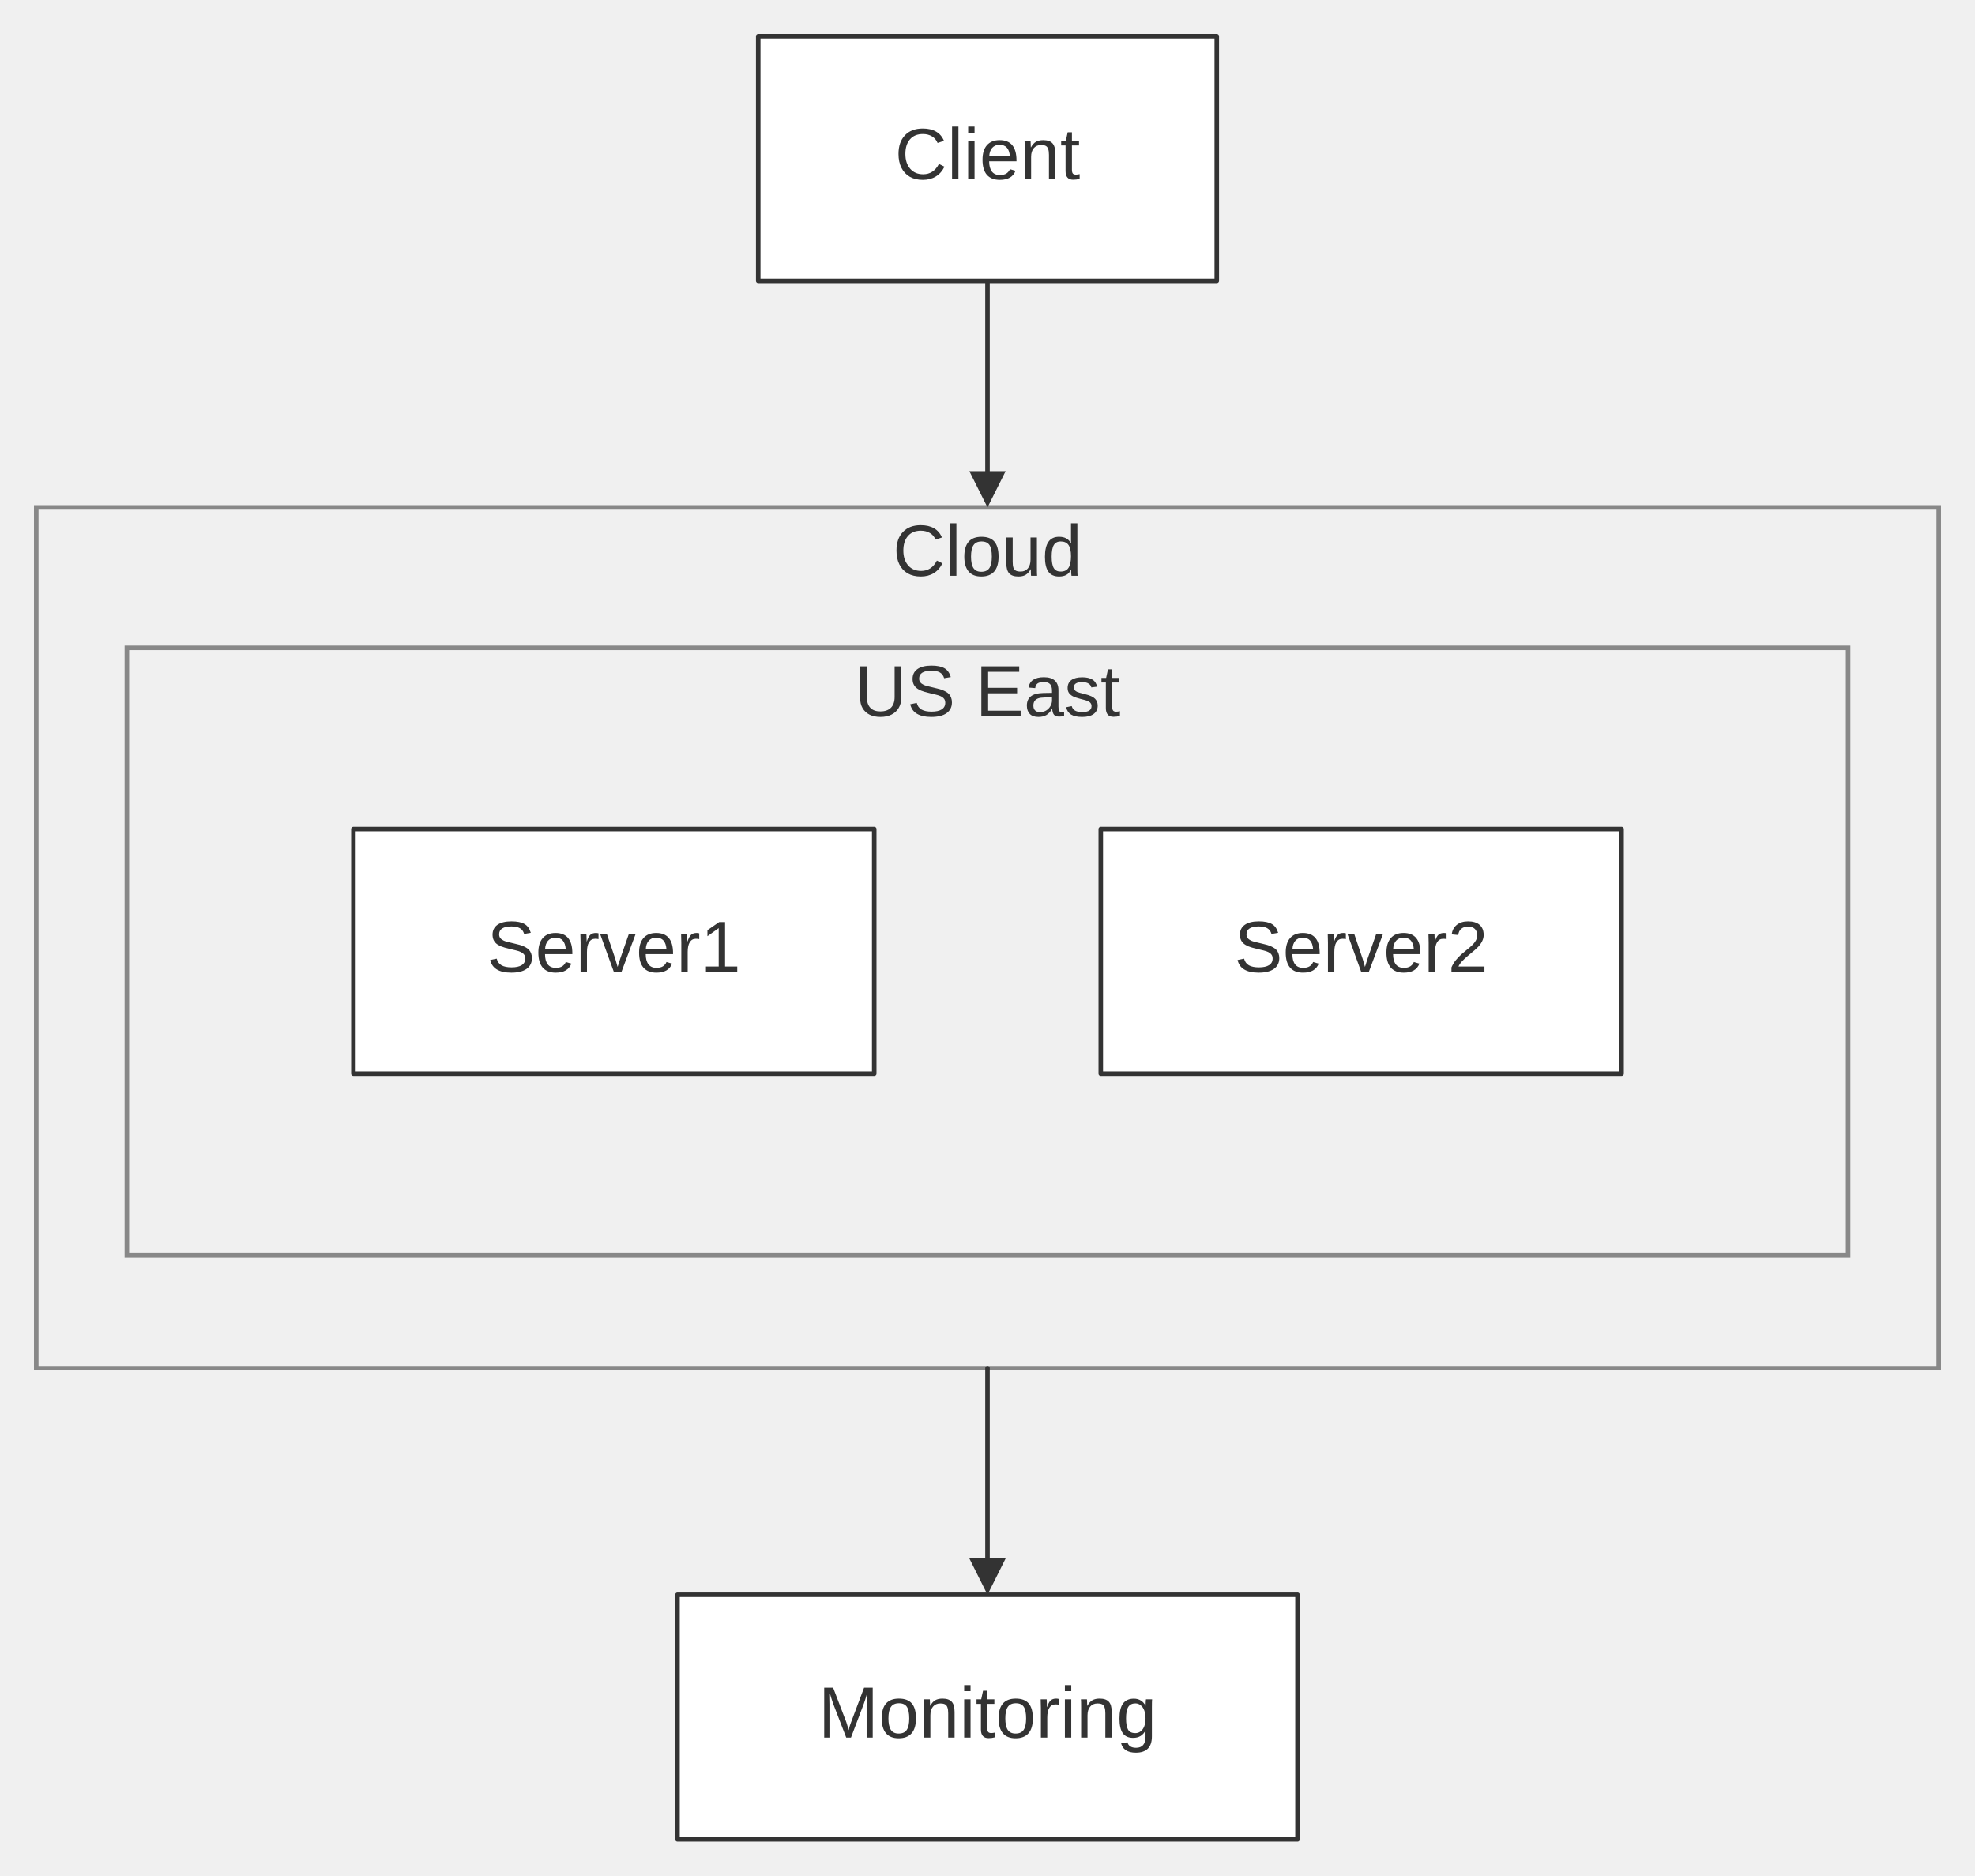
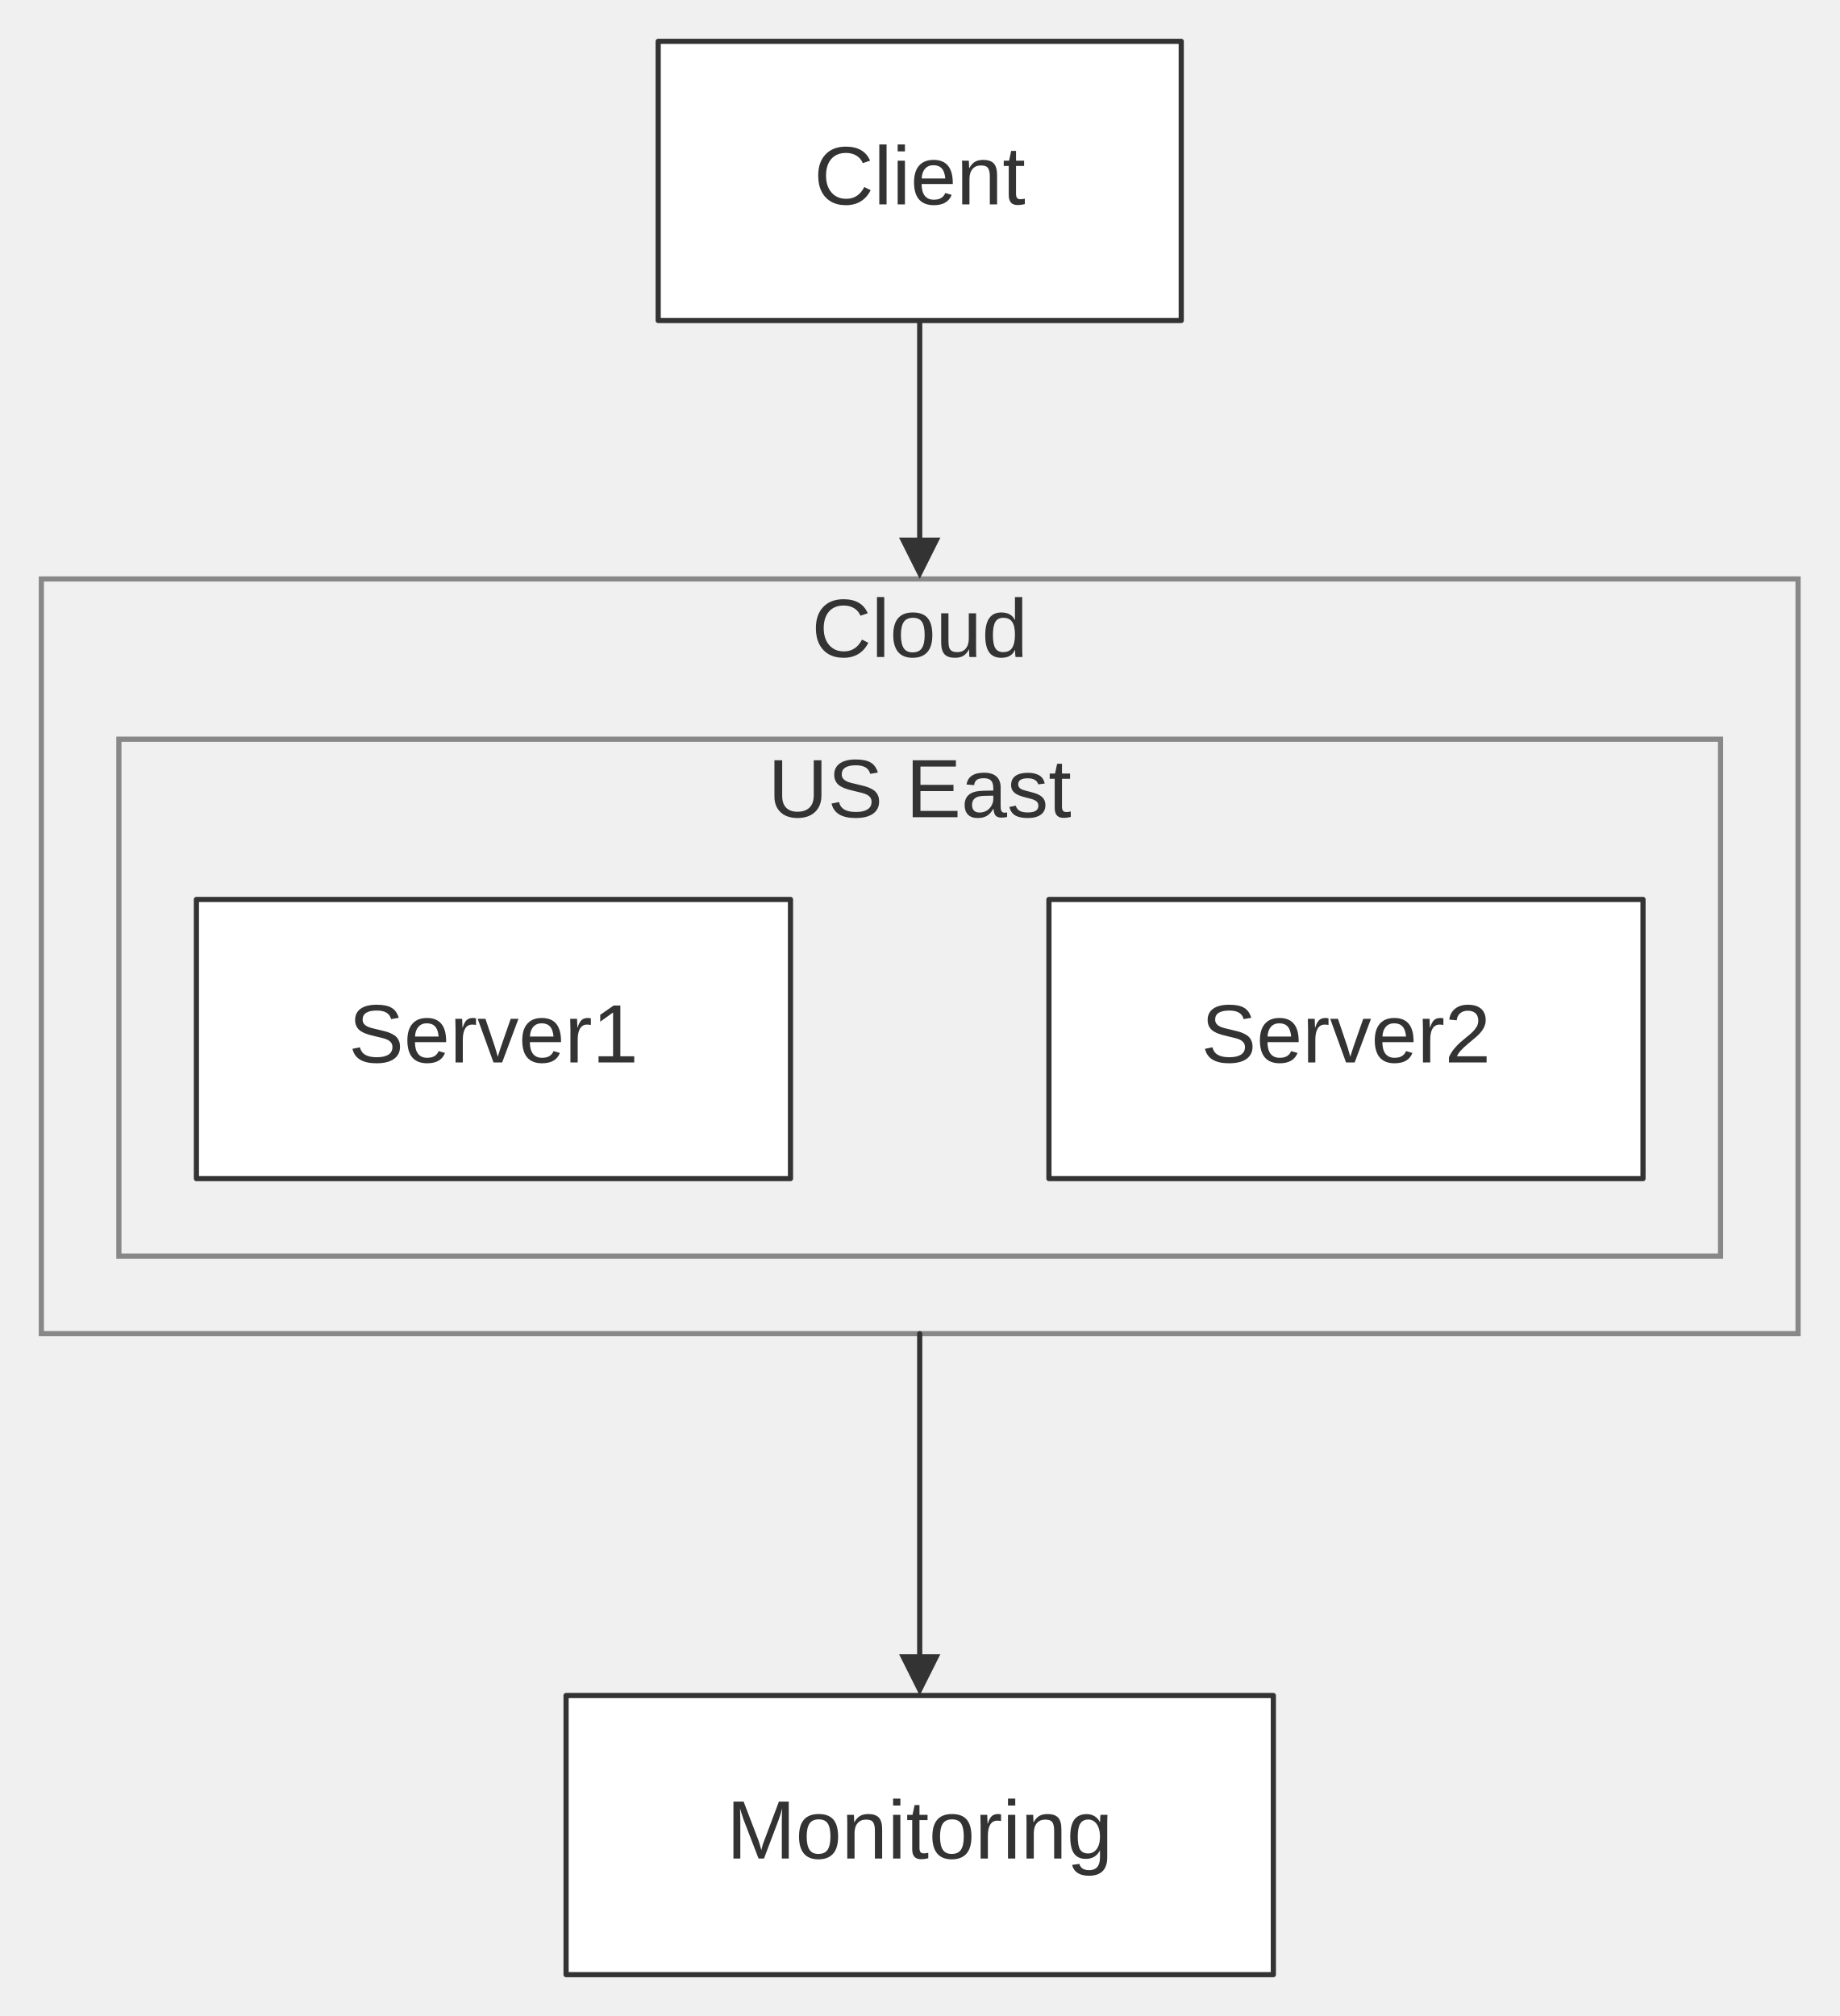
- <svg xmlns="http://www.w3.org/2000/svg" width="100%" viewBox="0 0 435.88 414.00" style="max-width: 435.88px; background-color: transparent;" font-family="&quot;trebuchet ms&quot;, verdana, arial, sans-serif" font-size="16.00">
+ <svg xmlns="http://www.w3.org/2000/svg" width="100%" viewBox="0 0 355.88 390.00" style="max-width: 355.88px; background-color: transparent;" font-family="&quot;trebuchet ms&quot;, verdana, arial, sans-serif" font-size="16.00">
  <defs>
    <marker id="arrowhead" viewBox="0 0 10.00 10.00" refX="5.00" refY="5.00" markerWidth="8.00" markerHeight="8.00" orient="auto-start-reverse" markerUnits="userSpaceOnUse">
      <path d="M 0 0 L 10.00 5.00 L 0 10.00 z" fill="#333" />
    </marker>
    <marker id="crosshead" viewBox="0 0 11.00 11.00" refX="12.00" refY="5.20" markerWidth="11.00" markerHeight="11.00" orient="auto-start-reverse" markerUnits="userSpaceOnUse">
      <path d="M 1,1 l 9,9 M 10,1 l -9,9" stroke="#333" stroke-width="2" />
    </marker>
    <marker id="circlehead" viewBox="0 0 10.00 10.00" refX="11.00" refY="5.00" markerWidth="11.00" markerHeight="11.00" orient="auto-start-reverse" markerUnits="userSpaceOnUse">
      <circle cx="5" cy="5" r="5" stroke="#333" stroke-width="1" fill="#333" />
    </marker>
    <marker id="open-arrowhead" viewBox="0 0 10.00 10.00" refX="5.00" refY="5.00" markerWidth="8.00" markerHeight="8.00" orient="auto-start-reverse" markerUnits="userSpaceOnUse">
      <polygon points="0,0 10.00,5.00 0,10.00" fill="white" stroke="#333" stroke-width="1" />
    </marker>
    <marker id="diamondhead" viewBox="0 0 12.00 12.00" refX="6.00" refY="6.00" markerWidth="12.00" markerHeight="12.00" orient="auto-start-reverse" markerUnits="userSpaceOnUse">
      <polygon points="0,6.00 6.00,0 12.00,6.00 6.00,12.00" fill="#333" />
    </marker>
    <marker id="open-diamondhead" viewBox="0 0 12.00 12.00" refX="6.00" refY="6.00" markerWidth="12.00" markerHeight="12.00" orient="auto-start-reverse" markerUnits="userSpaceOnUse">
      <polygon points="0,6.00 6.00,0 12.00,6.00 6.00,12.00" fill="white" stroke="#333" stroke-width="1" />
    </marker>
  </defs>
-   <g transform="translate(15.00,21.00)">
+   <g transform="translate(-25.00,12.00)">
    <g class="clusters">
-       <rect class="subgraph" x="-7.00" y="91.00" width="419.88" height="190.00" fill="none" stroke="#888" stroke-width="1.00" />
-       <text x="202.94" y="95.00" text-anchor="middle" dominant-baseline="hanging" fill="#333">Cloud</text>
-       <rect class="subgraph" x="13.00" y="122.00" width="379.88" height="134.00" fill="none" stroke="#888" stroke-width="1.00" />
-       <text x="202.94" y="126.00" text-anchor="middle" dominant-baseline="hanging" fill="#333">US East</text>
+       <rect class="subgraph" x="33.00" y="100.00" width="339.88" height="146.00" fill="none" stroke="#888" stroke-width="1.00" />
+       <text x="202.94" y="104.00" text-anchor="middle" dominant-baseline="hanging" fill="#333">Cloud</text>
+       <rect class="subgraph" x="48.00" y="131.00" width="309.88" height="100.00" fill="none" stroke="#888" stroke-width="1.00" />
+       <text x="202.94" y="135.00" text-anchor="middle" dominant-baseline="hanging" fill="#333">US East</text>
    </g>
    <g class="edgePaths">
-       <path d="M202.94,41.00 L202.94,87.00" stroke="#333" stroke-width="1.00" fill="none" stroke-linecap="round" stroke-linejoin="round" marker-end="url(#arrowhead)" />
-       <path d="M202.94,281.00 L202.94,327.00" stroke="#333" stroke-width="1.00" fill="none" stroke-linecap="round" stroke-linejoin="round" marker-end="url(#arrowhead)" />
+       <path d="M202.94,50.00 L202.94,96.00" stroke="#333" stroke-width="1.00" fill="none" stroke-linecap="round" stroke-linejoin="round" marker-end="url(#arrowhead)" />
+       <path d="M202.94,246.00 L202.94,312.00" stroke="#333" stroke-width="1.00" fill="none" stroke-linecap="round" stroke-linejoin="round" marker-end="url(#arrowhead)" />
    </g>
    <g class="edgeLabels">
    </g>
    <g class="nodes">
-       <rect x="152.34" y="-13.00" width="101.20" height="54.00" fill="white" stroke="#333" stroke-width="1.00" stroke-linejoin="round" />
-       <text x="202.94" y="14.00" text-anchor="middle" dominant-baseline="middle" fill="#333">Client</text>
-       <rect x="134.52" y="331.00" width="136.84" height="54.00" fill="white" stroke="#333" stroke-width="1.00" stroke-linejoin="round" />
-       <text x="202.94" y="358.00" text-anchor="middle" dominant-baseline="middle" fill="#333">Monitoring</text>
+       <rect x="152.34" y="-4.00" width="101.20" height="54.00" fill="white" stroke="#333" stroke-width="1.00" stroke-linejoin="round" />
+       <text x="202.94" y="23.00" text-anchor="middle" dominant-baseline="middle" fill="#333">Client</text>
+       <rect x="134.52" y="316.00" width="136.84" height="54.00" fill="white" stroke="#333" stroke-width="1.00" stroke-linejoin="round" />
+       <text x="202.94" y="343.00" text-anchor="middle" dominant-baseline="middle" fill="#333">Monitoring</text>
      <rect x="63.00" y="162.00" width="114.94" height="54.00" fill="white" stroke="#333" stroke-width="1.00" stroke-linejoin="round" />
      <text x="120.47" y="189.00" text-anchor="middle" dominant-baseline="middle" fill="#333">Server1</text>
      <rect x="227.94" y="162.00" width="114.94" height="54.00" fill="white" stroke="#333" stroke-width="1.00" stroke-linejoin="round" />
      <text x="285.41" y="189.00" text-anchor="middle" dominant-baseline="middle" fill="#333">Server2</text>
    </g>
  </g>
</svg>
